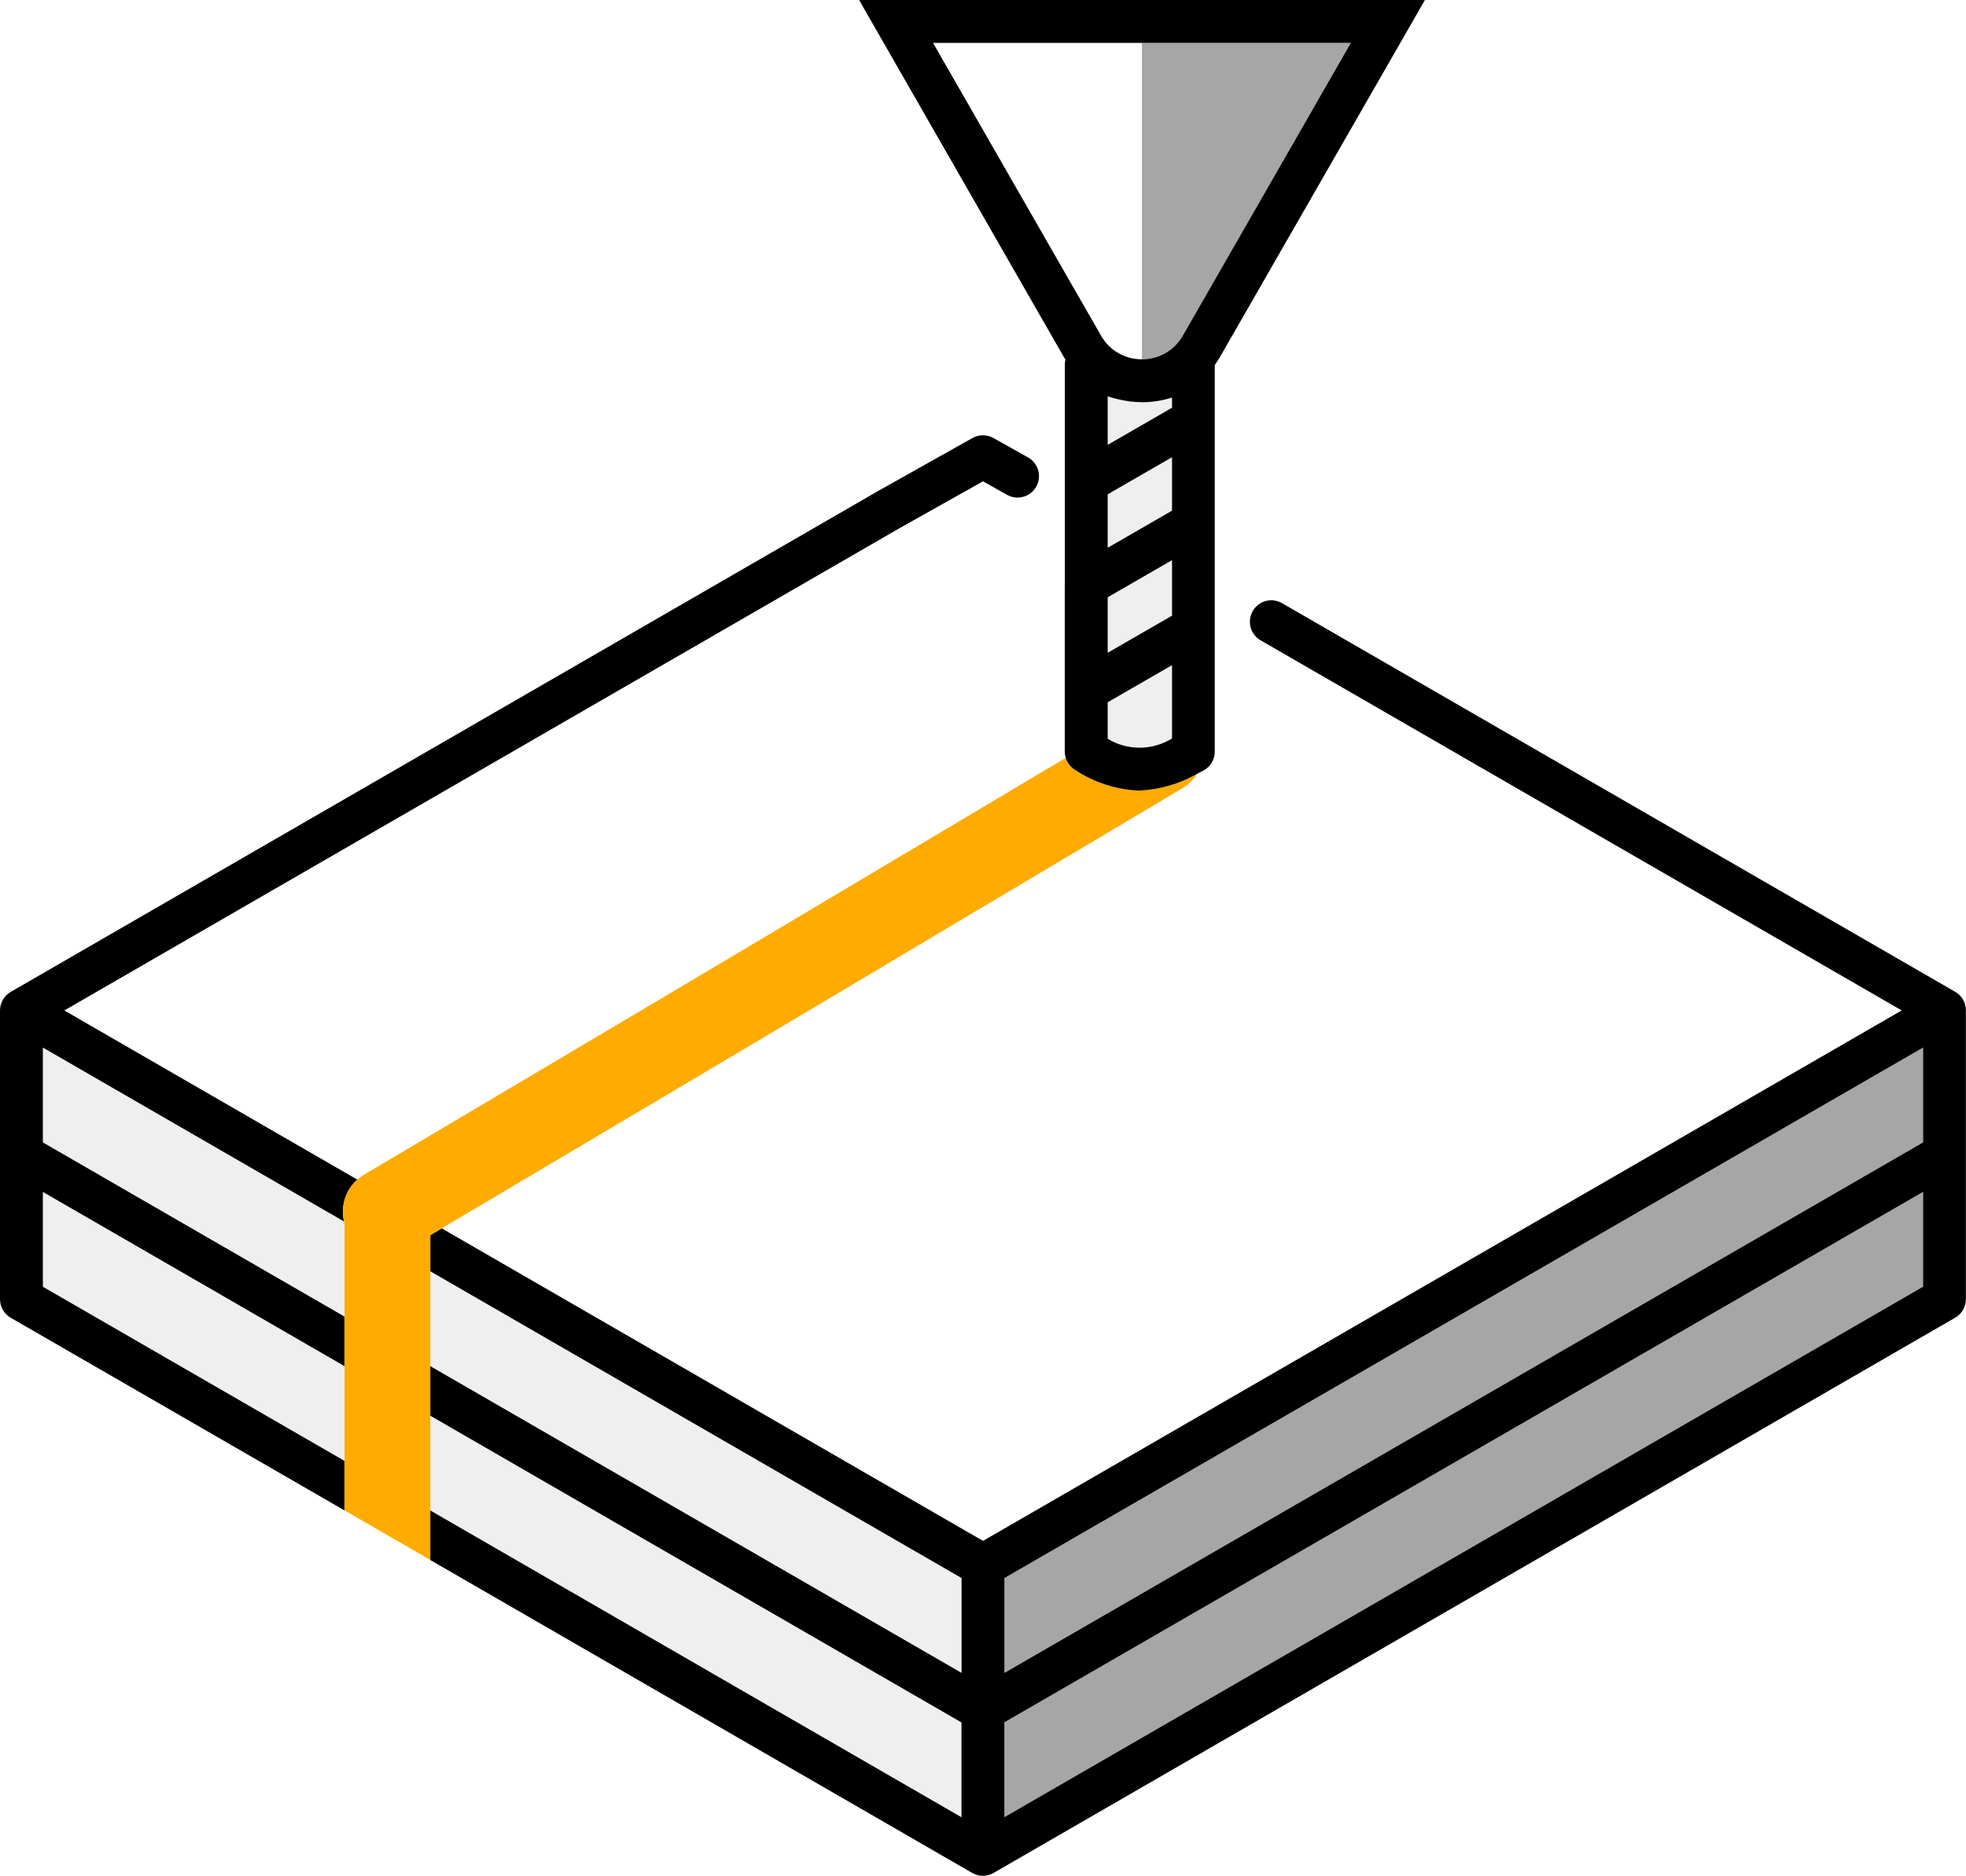
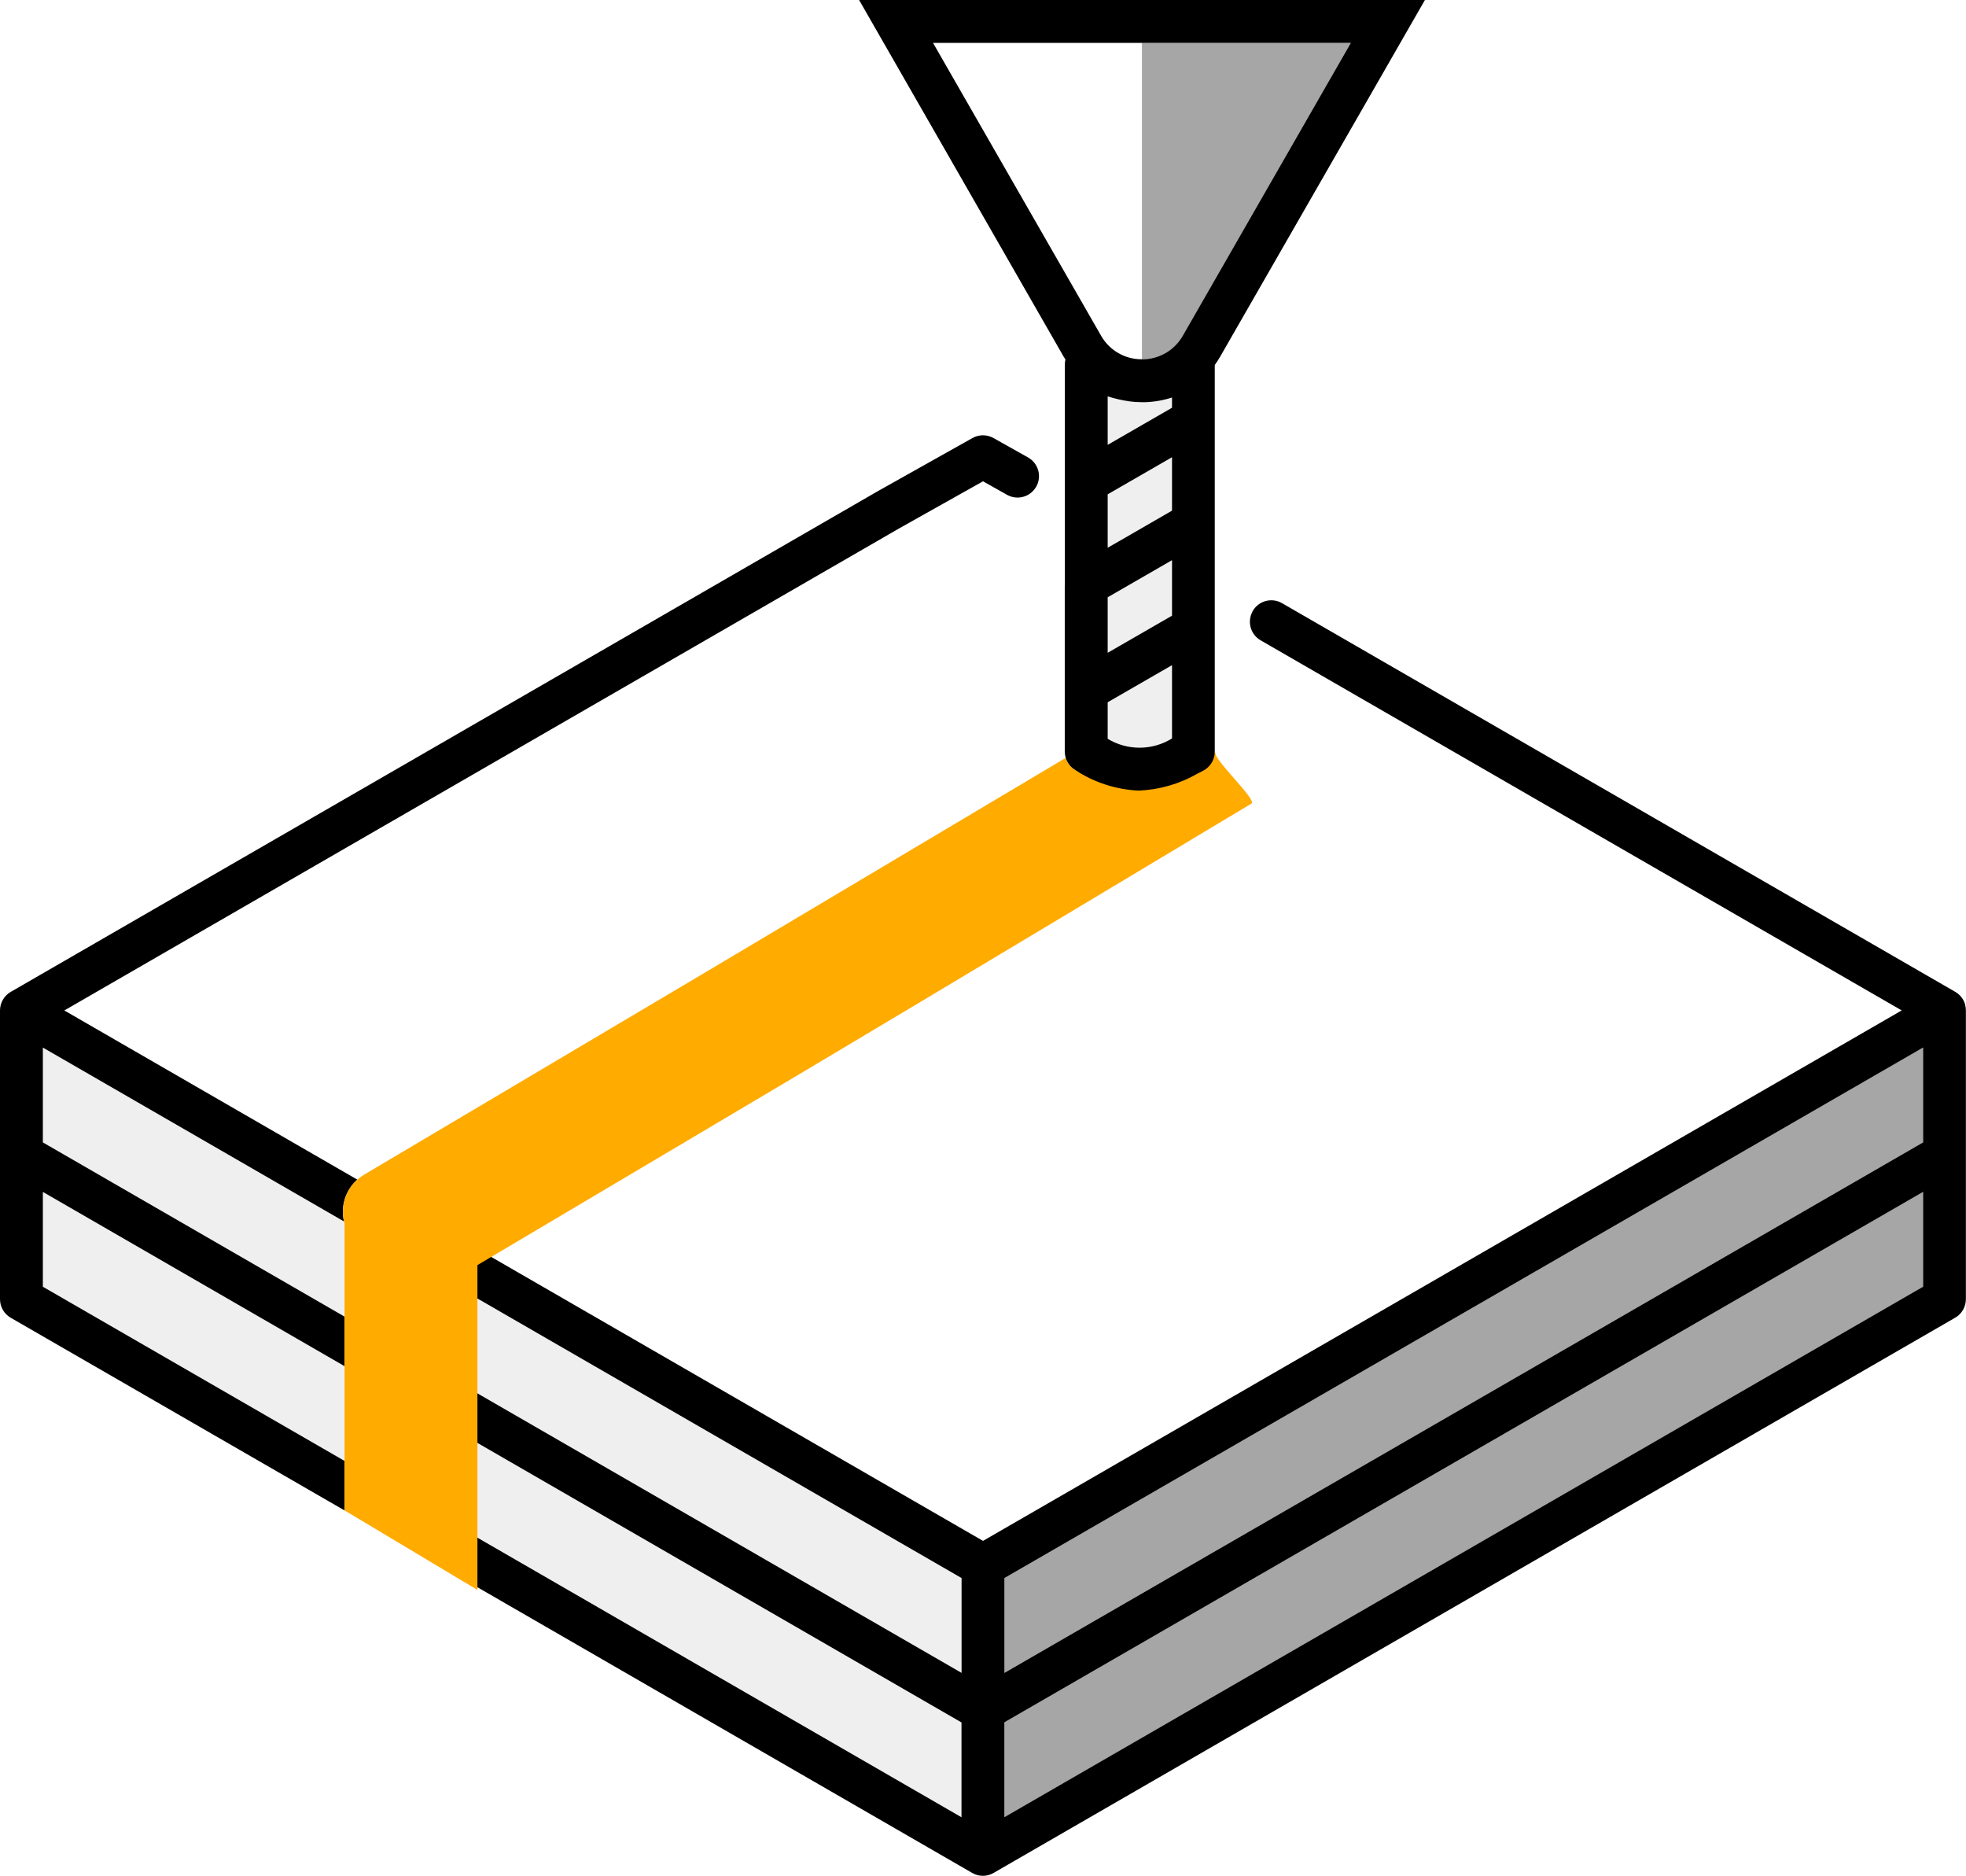
- <svg xmlns="http://www.w3.org/2000/svg" id="Composant_39_2" data-name="Composant 39 – 2" width="123" height="117.327" viewBox="0 0 123 117.327">
-   <defs>
+ <svg xmlns="http://www.w3.org/2000/svg" id="Composant_39_2" data-name="Composant 39 – 2" width="123" height="117.327" viewBox="0 0 123 117.327" version="1.1">
+   <defs id="defs1">
    <clipPath id="clip-path">
-       <rect id="Rectangle_1172" data-name="Rectangle 1172" width="123" height="117.327" fill="none" />
+       <rect id="Rectangle_1172" data-name="Rectangle 1172" width="123" height="117.327" fill="none" x="0" y="0" />
    </clipPath>
  </defs>
-   <path id="Tracé_4849" data-name="Tracé 4849" d="M62.826,33.588l55.5,39.914-55.5,41.29L4.679,73.5Z" transform="translate(0 -11.626)" fill="none" />
+   <path id="Tracé_4849" data-name="Tracé 4849" d="m 62.826,21.962 55.5,39.914 -55.5,41.29 L 4.679,61.874 Z" fill="none" />
  <g id="Groupe_2423" data-name="Groupe 2423">
    <g id="Groupe_2422" data-name="Groupe 2422" clip-path="url(#clip-path)">
-       <path id="Tracé_4851" data-name="Tracé 4851" d="M3.12,92.634l18.874,10.9V97.6L3.12,86.7Z" transform="translate(-0.437 -12.15)" fill="#efefef" />
-       <path id="Tracé_4852" data-name="Tracé 4852" d="M64.543,128.094v-5.93L31.305,102.975v5.931Z" transform="translate(-4.384 -14.431)" fill="#efefef" />
-       <path id="Tracé_4853" data-name="Tracé 4853" d="M64.543,117.6v-5.931L31.305,92.477v5.931Z" transform="translate(-4.384 -12.96)" fill="#efefef" />
-       <path id="Tracé_4854" data-name="Tracé 4854" d="M3.12,82.135l18.874,10.9V87.218c-.014-.046-.023-.092-.034-.138L3.12,76.2Z" transform="translate(-0.437 -10.679)" fill="#efefef" />
-       <path id="Tracé_4855" data-name="Tracé 4855" d="M97.829,0h0Z" transform="translate(-11.635)" fill="#a6a6a6" />
-       <path id="Tracé_4856" data-name="Tracé 4856" d="M83.078,22.911l.063,0c.1,0,.2-.008.3-.019l.063-.009a2.911,2.911,0,0,0,2.133-1.45L96.148,3.119H83.078Z" transform="translate(-11.635 -0.437)" fill="#a6a6a6" />
-       <path id="Tracé_4857" data-name="Tracé 4857" d="M130.552,76.2,73.075,109.385v5.93l57.477-33.181Z" transform="translate(-10.234 -10.679)" fill="#a6a6a6" />
-       <path id="Tracé_4858" data-name="Tracé 4858" d="M73.075,125.814l57.477-33.18V86.7l-57.477,33.18Z" transform="translate(-10.234 -12.15)" fill="#a6a6a6" />
-       <path id="Tracé_4859" data-name="Tracé 4859" d="M127.339,68.978a1.3,1.3,0,0,0-.134-.327,1.352,1.352,0,0,0-.494-.494l-.02-.011-42.1-24.3a1.341,1.341,0,0,0-1.832.491c-.01.017-.015.036-.024.053a1.337,1.337,0,0,0,.514,1.778L123.361,69.32,65.885,102.5,32.02,82.952l-.715.424v2.26l33.238,19.189v5.931L31.3,91.567v3.1l33.238,19.189v5.93L31.3,100.594v3.1l33.886,19.562.028.016a1.308,1.308,0,0,0,.32.132,1.344,1.344,0,0,0,.344.045h0a1.367,1.367,0,0,0,.337-.043,1.352,1.352,0,0,0,.335-.138l.019-.012,60.137-34.715a1.341,1.341,0,0,0,.671-1.162V69.318a1.307,1.307,0,0,0-.045-.34M124.7,80.671V86.6l-57.477,33.18v-5.931ZM67.225,110.755v-5.93L124.7,71.643v5.931Z" transform="translate(-4.384 -6.119)" />
-       <path id="Tracé_4860" data-name="Tracé 4860" d="M21.556,95.816,2.682,84.921V78.99l18.874,10.9v-3.1L2.682,75.893V69.962l18.84,10.876a2.683,2.683,0,0,1,.833-2.616L4.024,67.64,56.262,37.483,61.5,34.542l1.509.848a1.34,1.34,0,0,0,1.8-.479c.007-.012.016-.021.023-.034a1.341,1.341,0,0,0-.513-1.826l-2.165-1.216a1.342,1.342,0,0,0-1.313,0l-5.909,3.317L.693,66.466l-.025.014a1.332,1.332,0,0,0-.49.494,1.3,1.3,0,0,0-.131.315A1.326,1.326,0,0,0,0,67.639v8.982a.791.791,0,0,0,0,.09V85.7a1.34,1.34,0,0,0,.67,1.161L21.556,98.913v-3.1Z" transform="translate(0 -4.437)" />
-       <path id="Tracé_4861" data-name="Tracé 4861" d="M30.415,102.2V84.983l.715-.424L50.444,73.107,77.487,57.018a2.675,2.675,0,0,0,.908-.894,8.043,8.043,0,0,1-3.662,1.055A7.846,7.846,0,0,1,70.78,55.9a1.334,1.334,0,0,1-.61-.77L47.7,68.5,26.259,81.21a2.778,2.778,0,0,0-.41.3,2.684,2.684,0,0,0-.832,2.616c.01.046.021.093.034.138V102.2l5.364,3.1v-3.1Z" transform="translate(-3.494 -7.726)" fill="#ffab00" />
-       <path id="Tracé_4862" data-name="Tracé 4862" d="M84.316,40.916l-3.734,2.153v3.475l4.023-2.32V40.749Z" transform="translate(-11.285 -5.711)" fill="#efefef" />
-       <path id="Tracé_4863" data-name="Tracé 4863" d="M81.63,38.32,84.606,36.6V33.264l-4.023,2.321v3.34Z" transform="translate(-11.285 -4.662)" fill="#efefef" />
-       <path id="Tracé_4864" data-name="Tracé 4864" d="M82.729,29.2c-.114,0-.23-.007-.347-.014l-.058,0c-.106-.008-.212-.018-.32-.032l-.088-.012a7.961,7.961,0,0,1-1.333-.308v3.035l4.023-2.32V28.9a6.089,6.089,0,0,1-1.692.294c-.062,0-.124,0-.186,0" transform="translate(-11.285 -4.04)" fill="#efefef" />
-       <path id="Tracé_4865" data-name="Tracé 4865" d="M84.606,52.975V48.391l-4.023,2.32V53a3.854,3.854,0,0,0,4.023-.022" transform="translate(-11.285 -6.781)" fill="#efefef" />
-       <path id="Tracé_4866" data-name="Tracé 4866" d="M75.367,36.61v6.521a.465.465,0,0,0,0,.049v3.832a1.355,1.355,0,0,0,.67,1.161,7.848,7.848,0,0,0,3.954,1.279A8.045,8.045,0,0,0,83.652,48.4c.132-.067.263-.133.4-.206a1.342,1.342,0,0,0,.7-1.18V22.83a5.8,5.8,0,0,0,.325-.5L97.9,0h-35.4L75.31,22.33c.03.052.064.1.1.154a1.347,1.347,0,0,0-.038.311v7.33a.465.465,0,0,0,0,.049v6.387a.465.465,0,0,0,0,.049m6.705,1.9-4.024,2.32V37.359l3.734-2.153.29-.168v3.475Zm0-13.006-4.024,2.32V24.792a7.877,7.877,0,0,0,1.333.308l.089.013c.107.013.213.023.319.031l.058,0c.116.008.232.014.347.014.062,0,.124,0,.186,0a6.124,6.124,0,0,0,1.692-.293Zm-4.024,5.415,4.024-2.32v3.341L79.1,33.659l-1.047.6V30.922Zm0,13.007,4.024-2.32v4.584a3.855,3.855,0,0,1-4.024.022V43.929ZM93.265,2.682,82.753,20.994a2.911,2.911,0,0,1-2.133,1.451l-.063.008c-.1.012-.2.017-.3.02l-.063,0h-.016a2.917,2.917,0,0,1-2.543-1.481L67.125,2.682h26.14Z" transform="translate(-8.752)" />
+       <path id="Tracé_4851" data-name="Tracé 4851" d="m 3.12,92.634 18.874,10.9 V 97.6 L 3.12,86.7 Z" transform="translate(-0.437,-12.15)" fill="#efefef" />
+       <path id="Tracé_4852" data-name="Tracé 4852" d="m 64.543,128.094 v -5.93 L 31.305,102.975 v 5.931 z" transform="translate(-4.384,-14.431)" fill="#efefef" />
+       <path id="Tracé_4853" data-name="Tracé 4853" d="m 64.543,117.6 v -5.931 L 31.305,92.477 v 5.931 z" transform="translate(-4.384,-12.96)" fill="#efefef" />
+       <path id="Tracé_4854" data-name="Tracé 4854" d="m 3.12,82.135 18.874,10.9 V 87.218 C 21.98,87.172 21.971,87.126 21.96,87.08 L 3.12,76.2 Z" transform="translate(-0.437,-10.679)" fill="#efefef" />
+       <path id="Tracé_4855" data-name="Tracé 4855" d="M 97.829,0 Z" transform="translate(-11.635)" fill="#a6a6a6" />
+       <path id="Tracé_4856" data-name="Tracé 4856" d="m 83.078,22.911 h 0.063 c 0.1,0 0.2,-0.008 0.3,-0.019 l 0.063,-0.009 a 2.911,2.911 0 0 0 2.133,-1.45 L 96.148,3.119 h -13.07 z" transform="translate(-11.635,-0.437)" fill="#a6a6a6" />
+       <path id="Tracé_4857" data-name="Tracé 4857" d="m 130.552,76.2 -57.477,33.185 v 5.93 l 57.477,-33.181 z" transform="translate(-10.234,-10.679)" fill="#a6a6a6" />
+       <path id="Tracé_4858" data-name="Tracé 4858" d="m 73.075,125.814 57.477,-33.18 V 86.7 l -57.477,33.18 z" transform="translate(-10.234,-12.15)" fill="#a6a6a6" />
+       <path id="Tracé_4859" data-name="Tracé 4859" d="m 127.339,68.978 a 1.3,1.3 0 0 0 -0.134,-0.327 1.352,1.352 0 0 0 -0.494,-0.494 l -0.02,-0.011 -42.1,-24.3 a 1.341,1.341 0 0 0 -1.832,0.491 c -0.01,0.017 -0.015,0.036 -0.024,0.053 a 1.337,1.337 0 0 0 0.514,1.778 L 123.361,69.32 65.885,102.5 32.02,82.952 31.305,83.376 v 2.26 l 33.238,19.189 v 5.931 L 31.3,91.567 v 3.1 l 33.238,19.189 v 5.93 L 31.3,100.594 v 3.1 l 33.886,19.562 0.028,0.016 a 1.308,1.308 0 0 0 0.32,0.132 1.344,1.344 0 0 0 0.344,0.045 v 0 a 1.367,1.367 0 0 0 0.337,-0.043 1.352,1.352 0 0 0 0.335,-0.138 l 0.019,-0.012 60.137,-34.715 a 1.341,1.341 0 0 0 0.671,-1.162 V 69.318 a 1.307,1.307 0 0 0 -0.045,-0.34 M 124.7,80.671 V 86.6 l -57.477,33.18 v -5.931 z m -57.475,30.084 v -5.93 L 124.7,71.643 v 5.931 z" transform="translate(-4.384,-6.119)" />
+       <path id="Tracé_4860" data-name="Tracé 4860" d="M 21.556,95.816 2.682,84.921 V 78.99 l 18.874,10.9 v -3.1 L 2.682,75.893 v -5.931 l 18.84,10.876 a 2.683,2.683 0 0 1 0.833,-2.616 L 4.024,67.64 56.262,37.483 61.5,34.542 63.009,35.39 a 1.34,1.34 0 0 0 1.8,-0.479 c 0.007,-0.012 0.016,-0.021 0.023,-0.034 a 1.341,1.341 0 0 0 -0.513,-1.826 l -2.165,-1.216 a 1.342,1.342 0 0 0 -1.313,0 L 54.932,35.152 0.693,66.466 0.668,66.48 A 1.332,1.332 0 0 0 0.178,66.974 1.3,1.3 0 0 0 0.047,67.289 1.326,1.326 0 0 0 0,67.639 v 8.982 a 0.791,0.791 0 0 0 0,0.09 V 85.7 a 1.34,1.34 0 0 0 0.67,1.161 l 20.886,12.052 v -3.1 z" transform="translate(0,-4.437)" />
+       <path id="Tracé_4861" data-name="Tracé 4861" d="M 33.363,104.074 V 86.857 c 0,0 0.477,-0.283 0.715,-0.424 6.438,-3.817 11.587,-6.863 19.314,-11.452 7.727,-4.589 28.4,-16.994 28.4,-16.994 0.37,-0.221 -2.476,-2.846 -2.25,-3.213 -1.119,0.64 -1.13,1.677 -2.417,1.731 C 75.717,56.441 71.959,56.674 70.78,55.9 70.486,55.73 70.268,55.455 70.17,55.13 L 47.7,68.5 26.259,81.21 c -0.146,0.087 -0.283,0.188 -0.41,0.3 -0.736,0.653 -1.055,1.657 -0.832,2.616 0.01,0.046 0.021,0.093 0.034,0.138 V 102.2 l 8.312,4.974 z" fill="#ffab00" transform="translate(-3.494,-7.726)" />
+       <path id="Tracé_4862" data-name="Tracé 4862" d="m 84.316,40.916 -3.734,2.153 v 3.475 l 4.023,-2.32 v -3.475 z" transform="translate(-11.285,-5.711)" fill="#efefef" />
+       <path id="Tracé_4863" data-name="Tracé 4863" d="m 81.63,38.32 2.976,-1.72 v -3.336 l -4.023,2.321 v 3.34 z" transform="translate(-11.285,-4.662)" fill="#efefef" />
+       <path id="Tracé_4864" data-name="Tracé 4864" d="m 82.729,29.2 c -0.114,0 -0.23,-0.007 -0.347,-0.014 h -0.058 c -0.106,-0.008 -0.212,-0.018 -0.32,-0.032 l -0.088,-0.012 a 7.961,7.961 0 0 1 -1.333,-0.308 v 3.035 l 4.023,-2.32 V 28.9 a 6.089,6.089 0 0 1 -1.692,0.294 c -0.062,0 -0.124,0 -0.186,0" transform="translate(-11.285,-4.04)" fill="#efefef" />
+       <path id="Tracé_4865" data-name="Tracé 4865" d="m 84.606,52.975 v -4.584 l -4.023,2.32 V 53 a 3.854,3.854 0 0 0 4.023,-0.022" transform="translate(-11.285,-6.781)" fill="#efefef" />
+       <path id="Tracé_4866" data-name="Tracé 4866" d="m 75.367,36.61 v 6.521 a 0.465,0.465 0 0 0 0,0.049 v 3.832 a 1.355,1.355 0 0 0 0.67,1.161 7.848,7.848 0 0 0 3.954,1.279 8.045,8.045 0 0 0 3.661,-1.052 c 0.132,-0.067 0.263,-0.133 0.4,-0.206 a 1.342,1.342 0 0 0 0.7,-1.18 V 22.83 a 5.8,5.8 0 0 0 0.325,-0.5 L 97.9,0 H 62.5 l 12.81,22.33 c 0.03,0.052 0.064,0.1 0.1,0.154 a 1.347,1.347 0 0 0 -0.038,0.311 v 7.33 a 0.465,0.465 0 0 0 0,0.049 v 6.387 a 0.465,0.465 0 0 0 0,0.049 m 6.705,1.9 -4.024,2.32 v -3.471 l 3.734,-2.153 0.29,-0.168 v 3.475 z m 0,-13.006 -4.024,2.32 v -3.032 a 7.877,7.877 0 0 0 1.333,0.308 l 0.089,0.013 c 0.107,0.013 0.213,0.023 0.319,0.031 h 0.058 c 0.116,0.008 0.232,0.014 0.347,0.014 0.062,0 0.124,0 0.186,0 a 6.124,6.124 0 0 0 1.692,-0.293 z m -4.024,5.415 4.024,-2.32 v 3.341 l -2.977,1.719 -1.047,0.6 v -3.337 z m 0,13.007 4.024,-2.32 v 4.584 a 3.855,3.855 0 0 1 -4.024,0.022 V 43.929 Z M 93.265,2.682 82.753,20.994 a 2.911,2.911 0 0 1 -2.133,1.451 l -0.063,0.008 c -0.1,0.012 -0.2,0.017 -0.3,0.02 H 80.194 80.178 A 2.917,2.917 0 0 1 77.635,20.992 L 67.125,2.682 Z" transform="translate(-8.752)" />
    </g>
  </g>
</svg>
